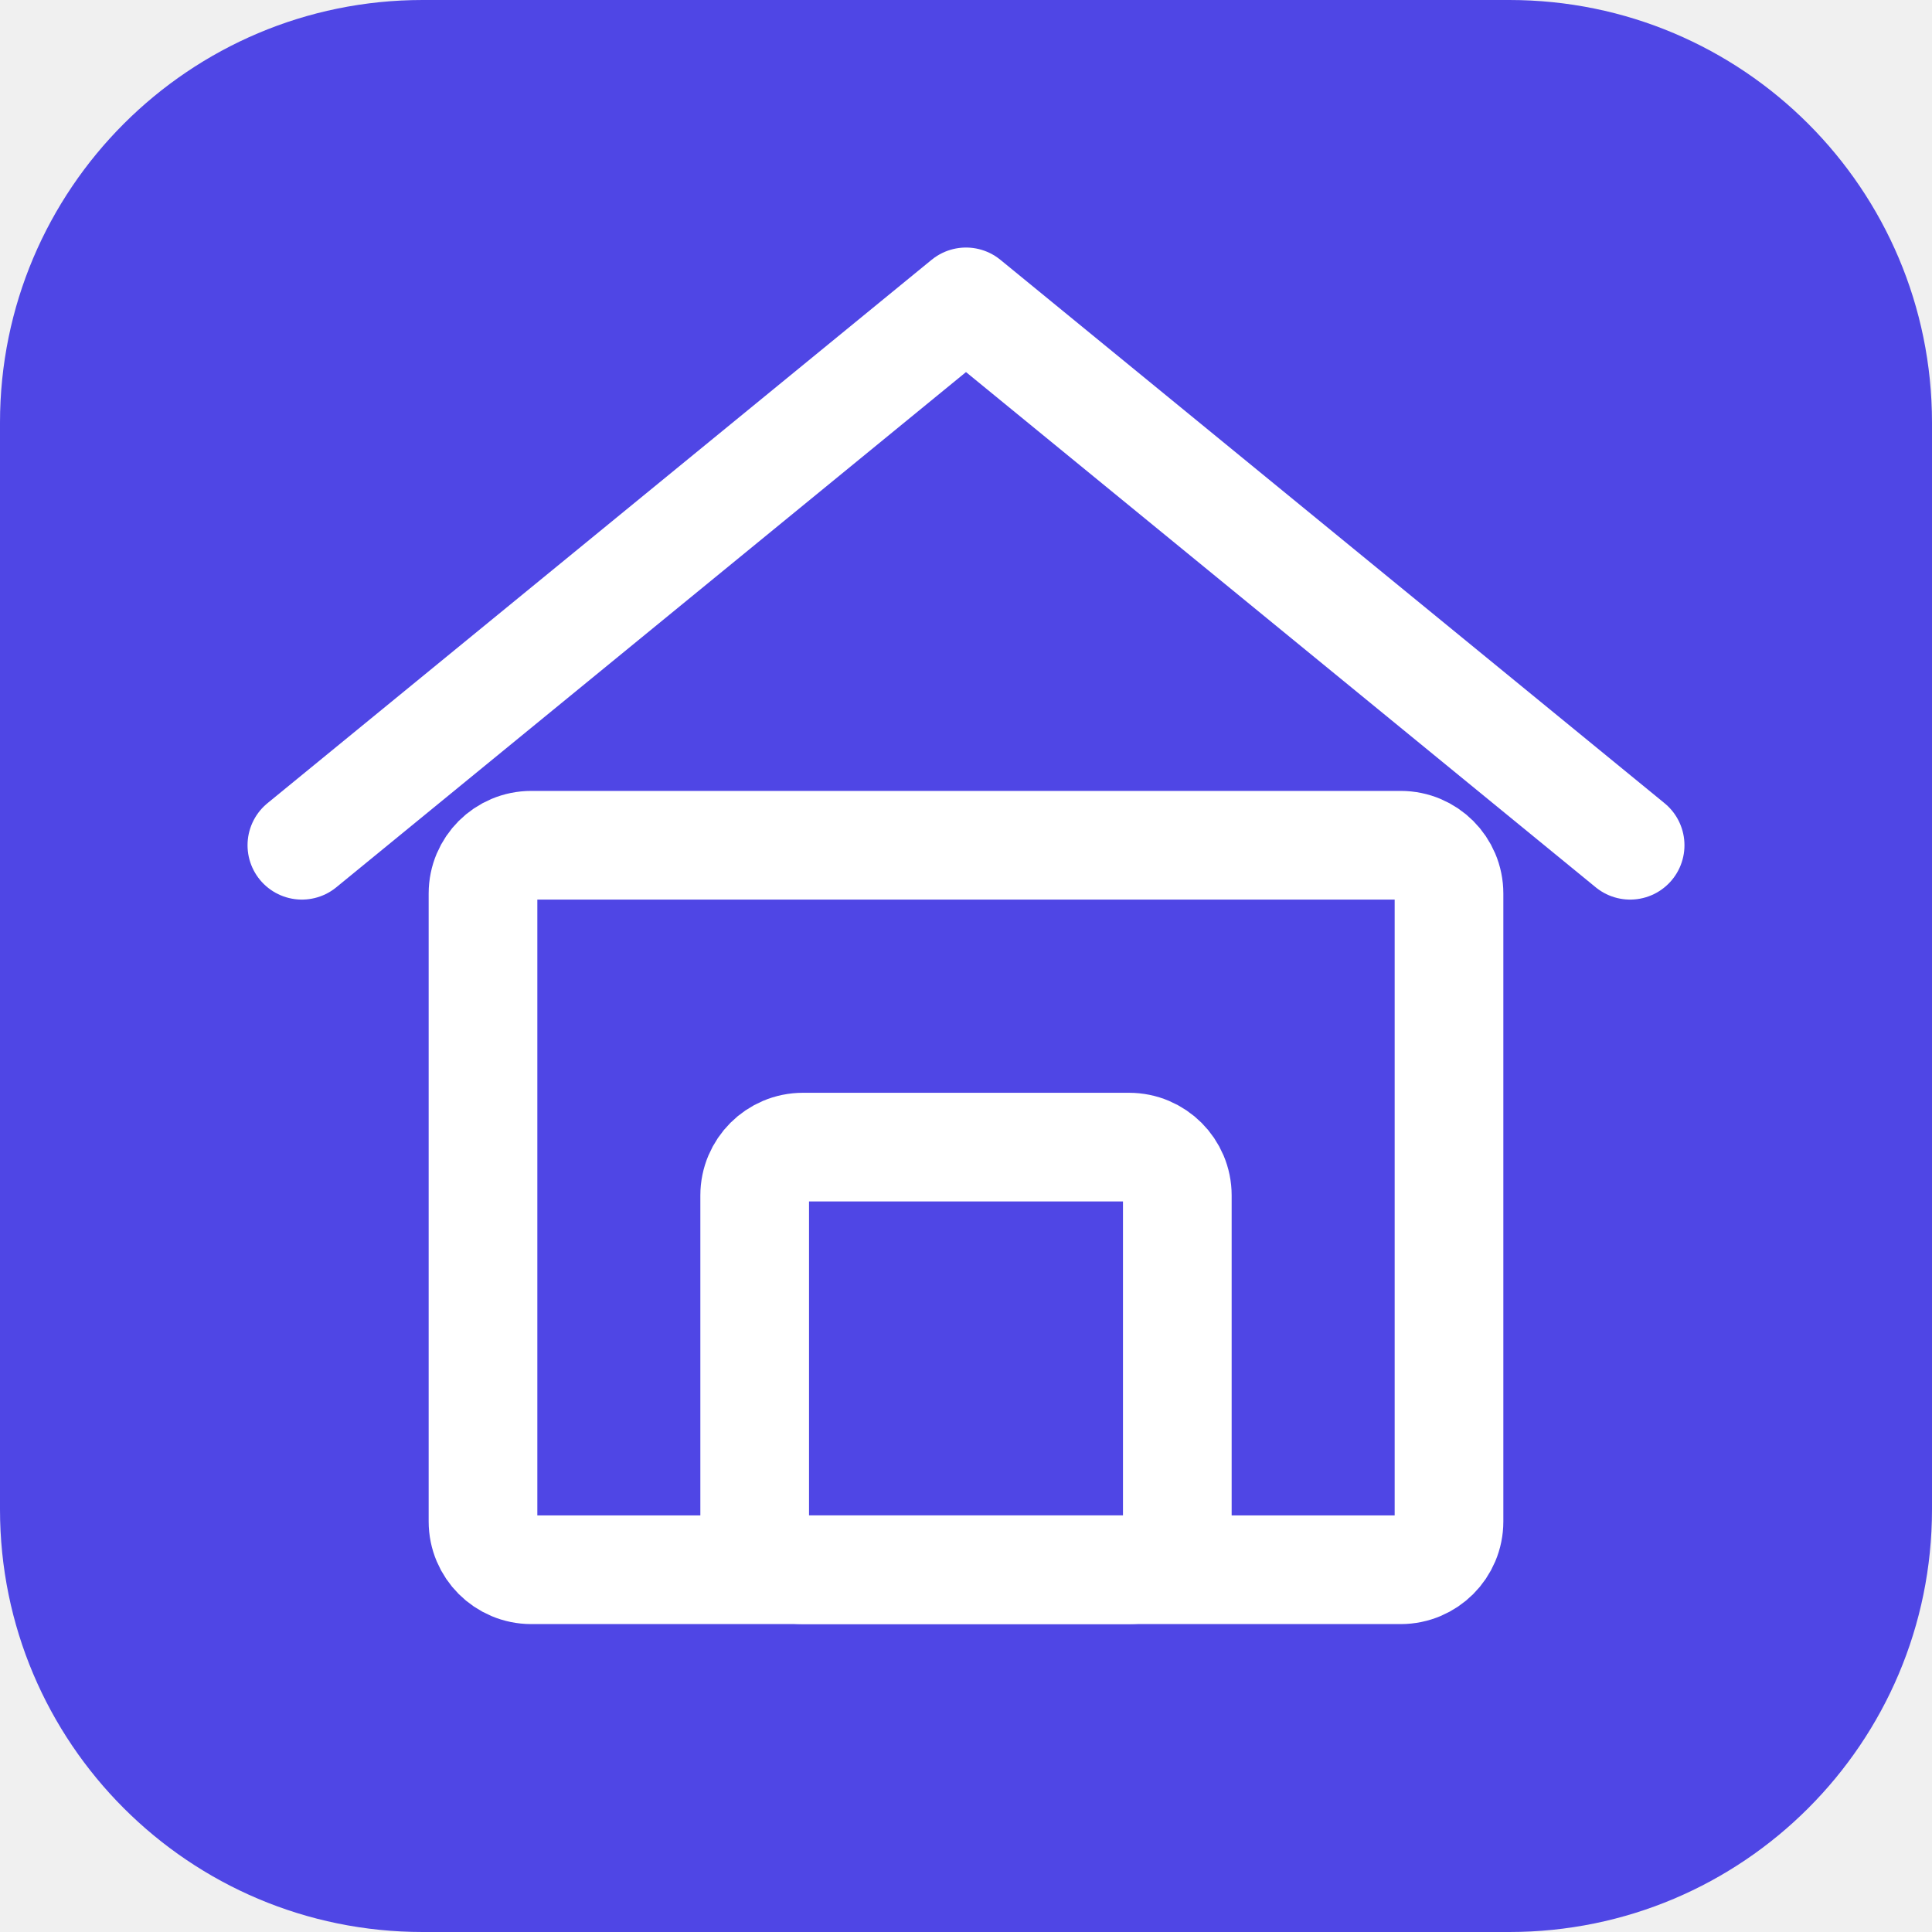
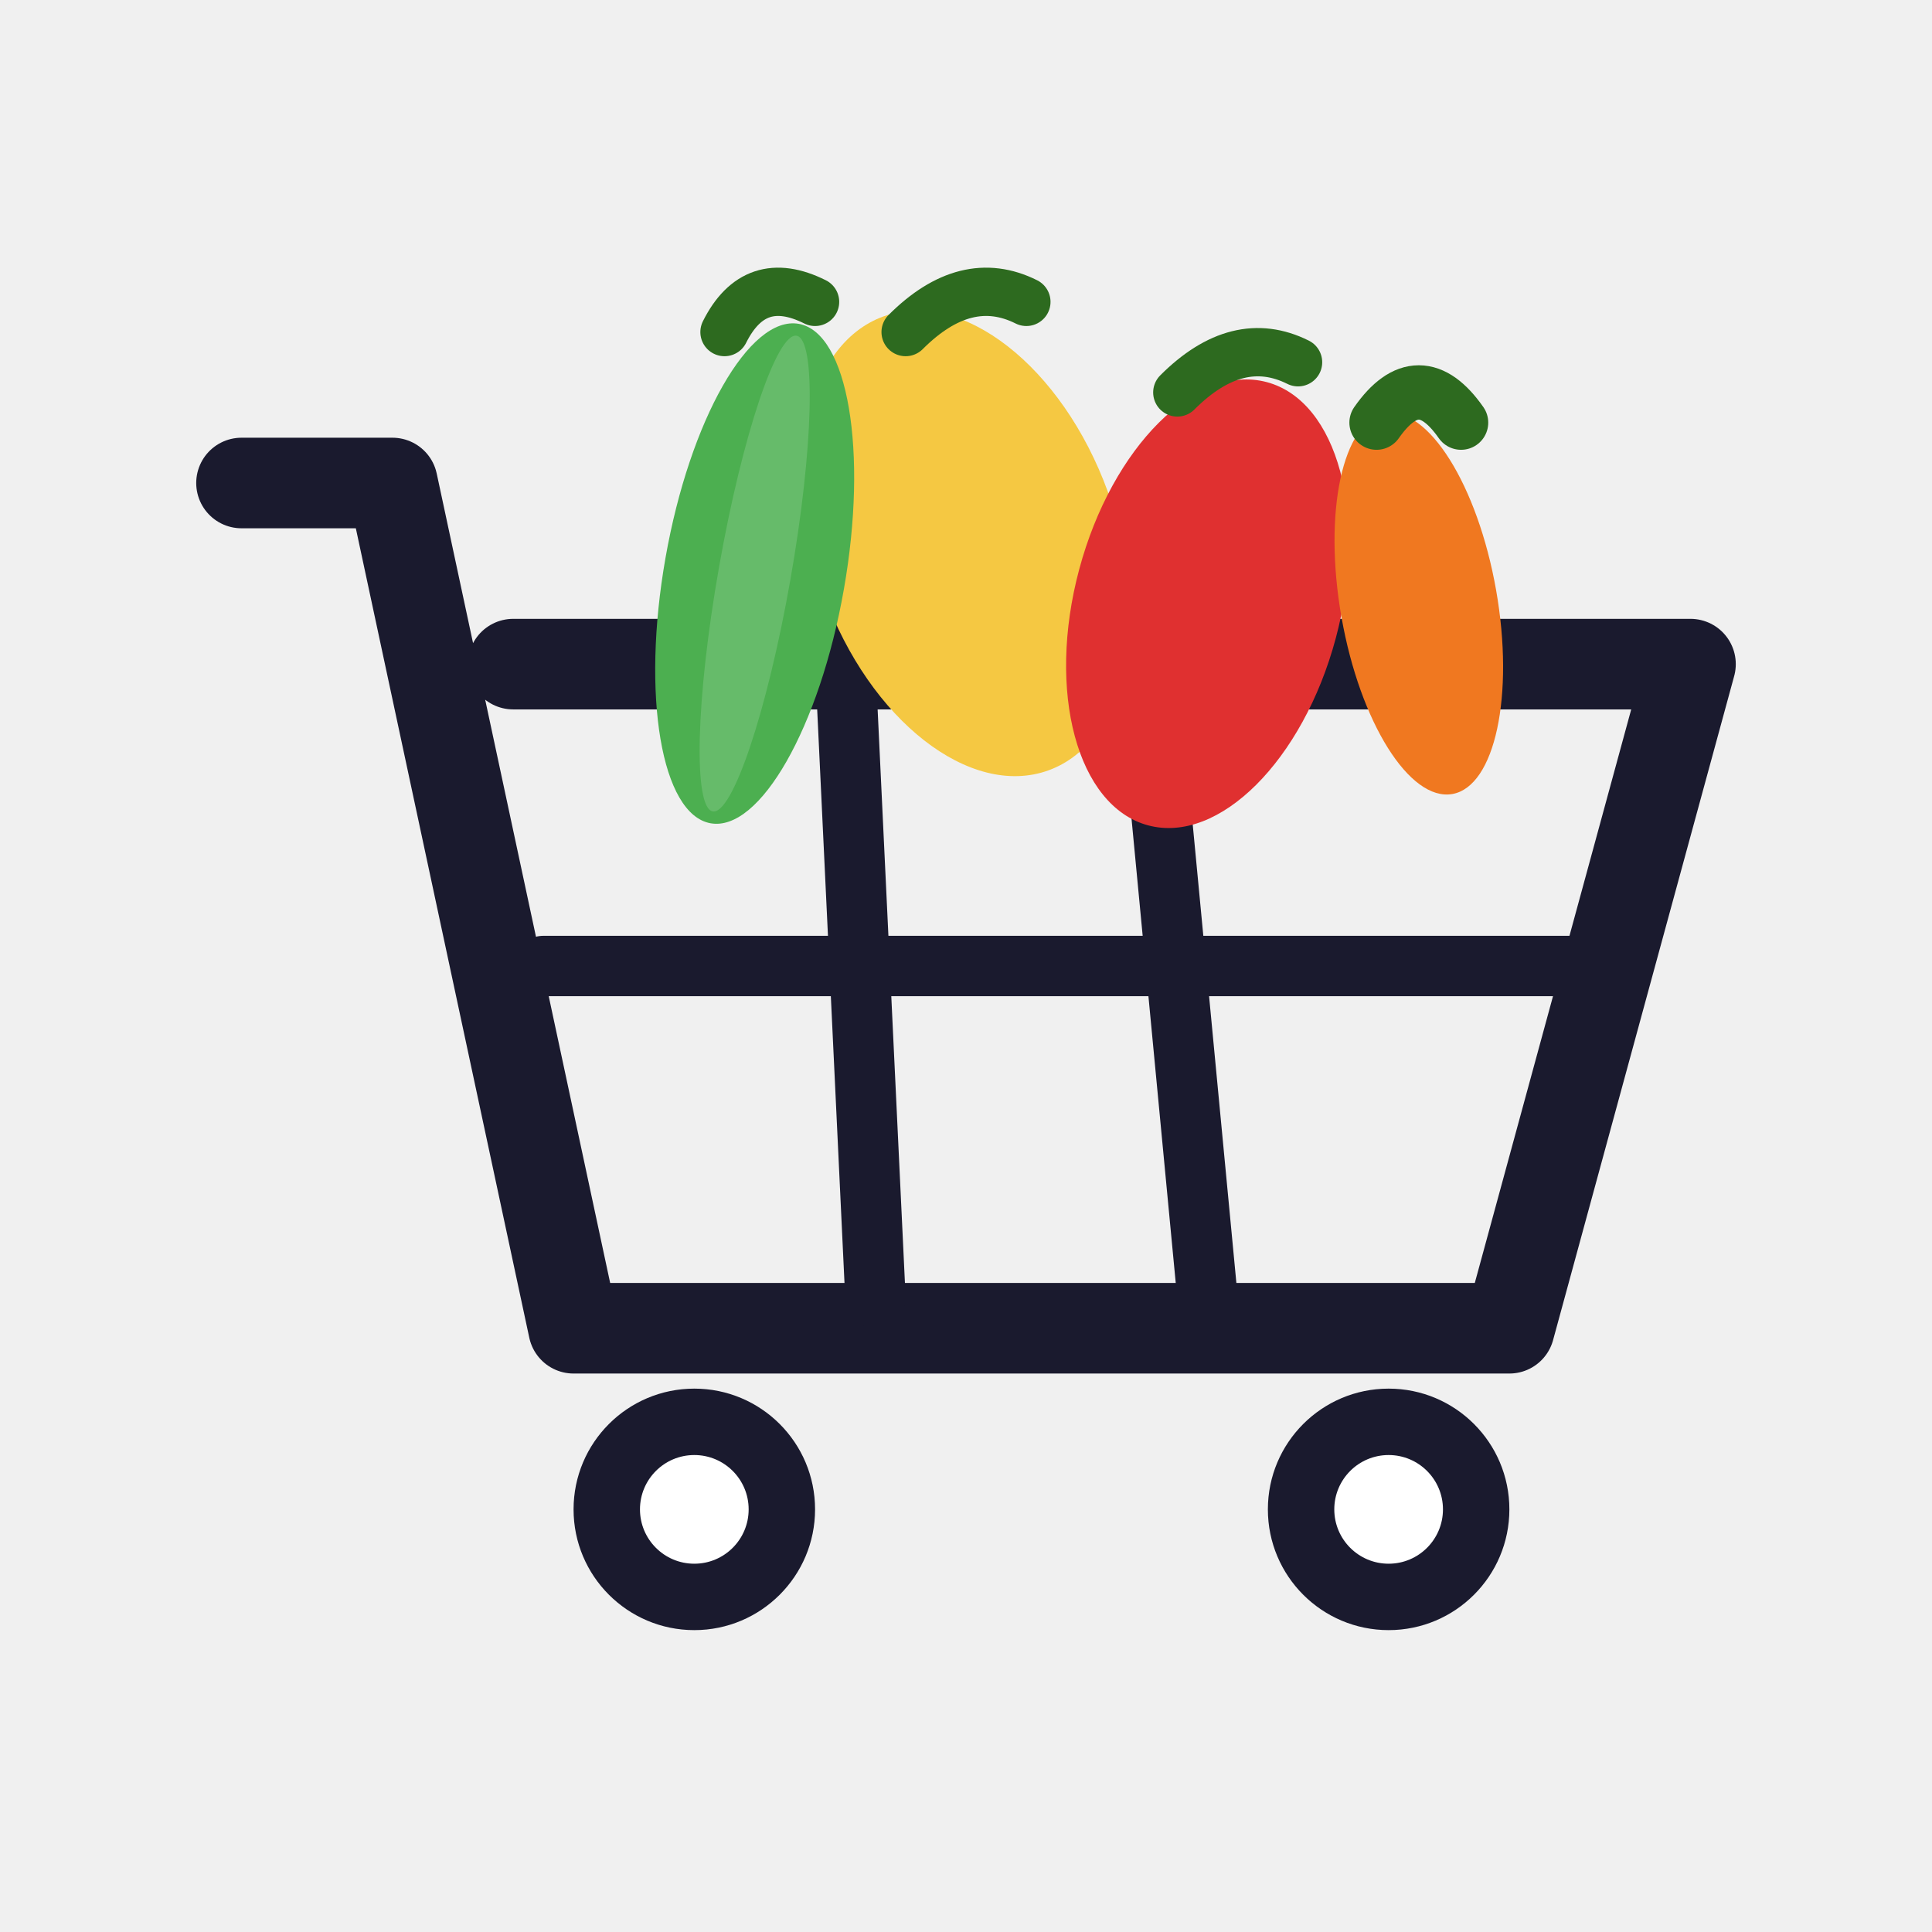
- <svg xmlns="http://www.w3.org/2000/svg" width="32" height="32" viewBox="0 0 32 32" fill="none">
-   <rect width="32" height="32" rx="7" fill="#4f46e5" />
-   <g stroke="white" stroke-linecap="round" stroke-linejoin="round" stroke-width="1.8" fill="none">
-     <polyline points="5,14 16,5 27,14" />
-     <rect x="8" y="14" width="16" height="12" rx="0.8" />
-     <rect x="12.5" y="19" width="7" height="7" rx="0.8" />
-   </g>
+ <svg xmlns="http://www.w3.org/2000/svg" width="32" height="32" viewBox="0 0 32 32">
+   <path d="M4 8 L6.5 8 L9.5 22 L25 22 L28 11 L8.5 11" stroke="#1a1a2e" stroke-width="1.5" stroke-linecap="round" stroke-linejoin="round" fill="none" />
+   <line x1="14" y1="11" x2="14.5" y2="21.5" stroke="#1a1a2e" stroke-width="1" stroke-linecap="round" />
+   <line x1="19" y1="11" x2="20" y2="21.5" stroke="#1a1a2e" stroke-width="1" stroke-linecap="round" />
+   <line x1="9" y1="16" x2="26.5" y2="16" stroke="#1a1a2e" stroke-width="1" stroke-linecap="round" />
+   <circle cx="11.5" cy="25" r="2" fill="#1a1a2e" />
+   <circle cx="11.5" cy="25" r="0.9" fill="white" />
+   <circle cx="23" cy="25" r="2" fill="#1a1a2e" />
+   <circle cx="23" cy="25" r="0.9" fill="white" />
+   <ellipse cx="16" cy="9" rx="2.5" ry="4" fill="#f5c842" transform="rotate(-20, 16, 9)" />
+   <path d="M15 5.5 Q16 4.5 17 5" stroke="#2d6a1f" stroke-width="0.8" fill="none" stroke-linecap="round" />
+   <ellipse cx="20" cy="10" rx="2.2" ry="3.8" fill="#e03030" transform="rotate(15, 20, 10)" />
+   <path d="M19.5 6.5 Q20.5 5.5 21.5 6" stroke="#2d6a1f" stroke-width="0.8" fill="none" stroke-linecap="round" />
+   <ellipse cx="12.5" cy="9.5" rx="1.5" ry="4.2" fill="#4caf50" transform="rotate(10, 12.5, 9.5)" />
+   <ellipse cx="12.5" cy="9.5" rx="0.6" ry="4.0" fill="#66bb6a" transform="rotate(10, 12.5, 9.5)" />
+   <path d="M12 5.5 Q12.5 4.5 13.5 5" stroke="#2d6a1f" stroke-width="0.8" fill="none" stroke-linecap="round" />
+   <ellipse cx="23.5" cy="10" rx="1.3" ry="3.2" fill="#f07820" transform="rotate(-10, 23.5, 10)" />
+   <path d="M22.8 7 Q23.5 6 24.2 7" stroke="#2d6a1f" stroke-width="0.9" fill="none" stroke-linecap="round" />
</svg>
